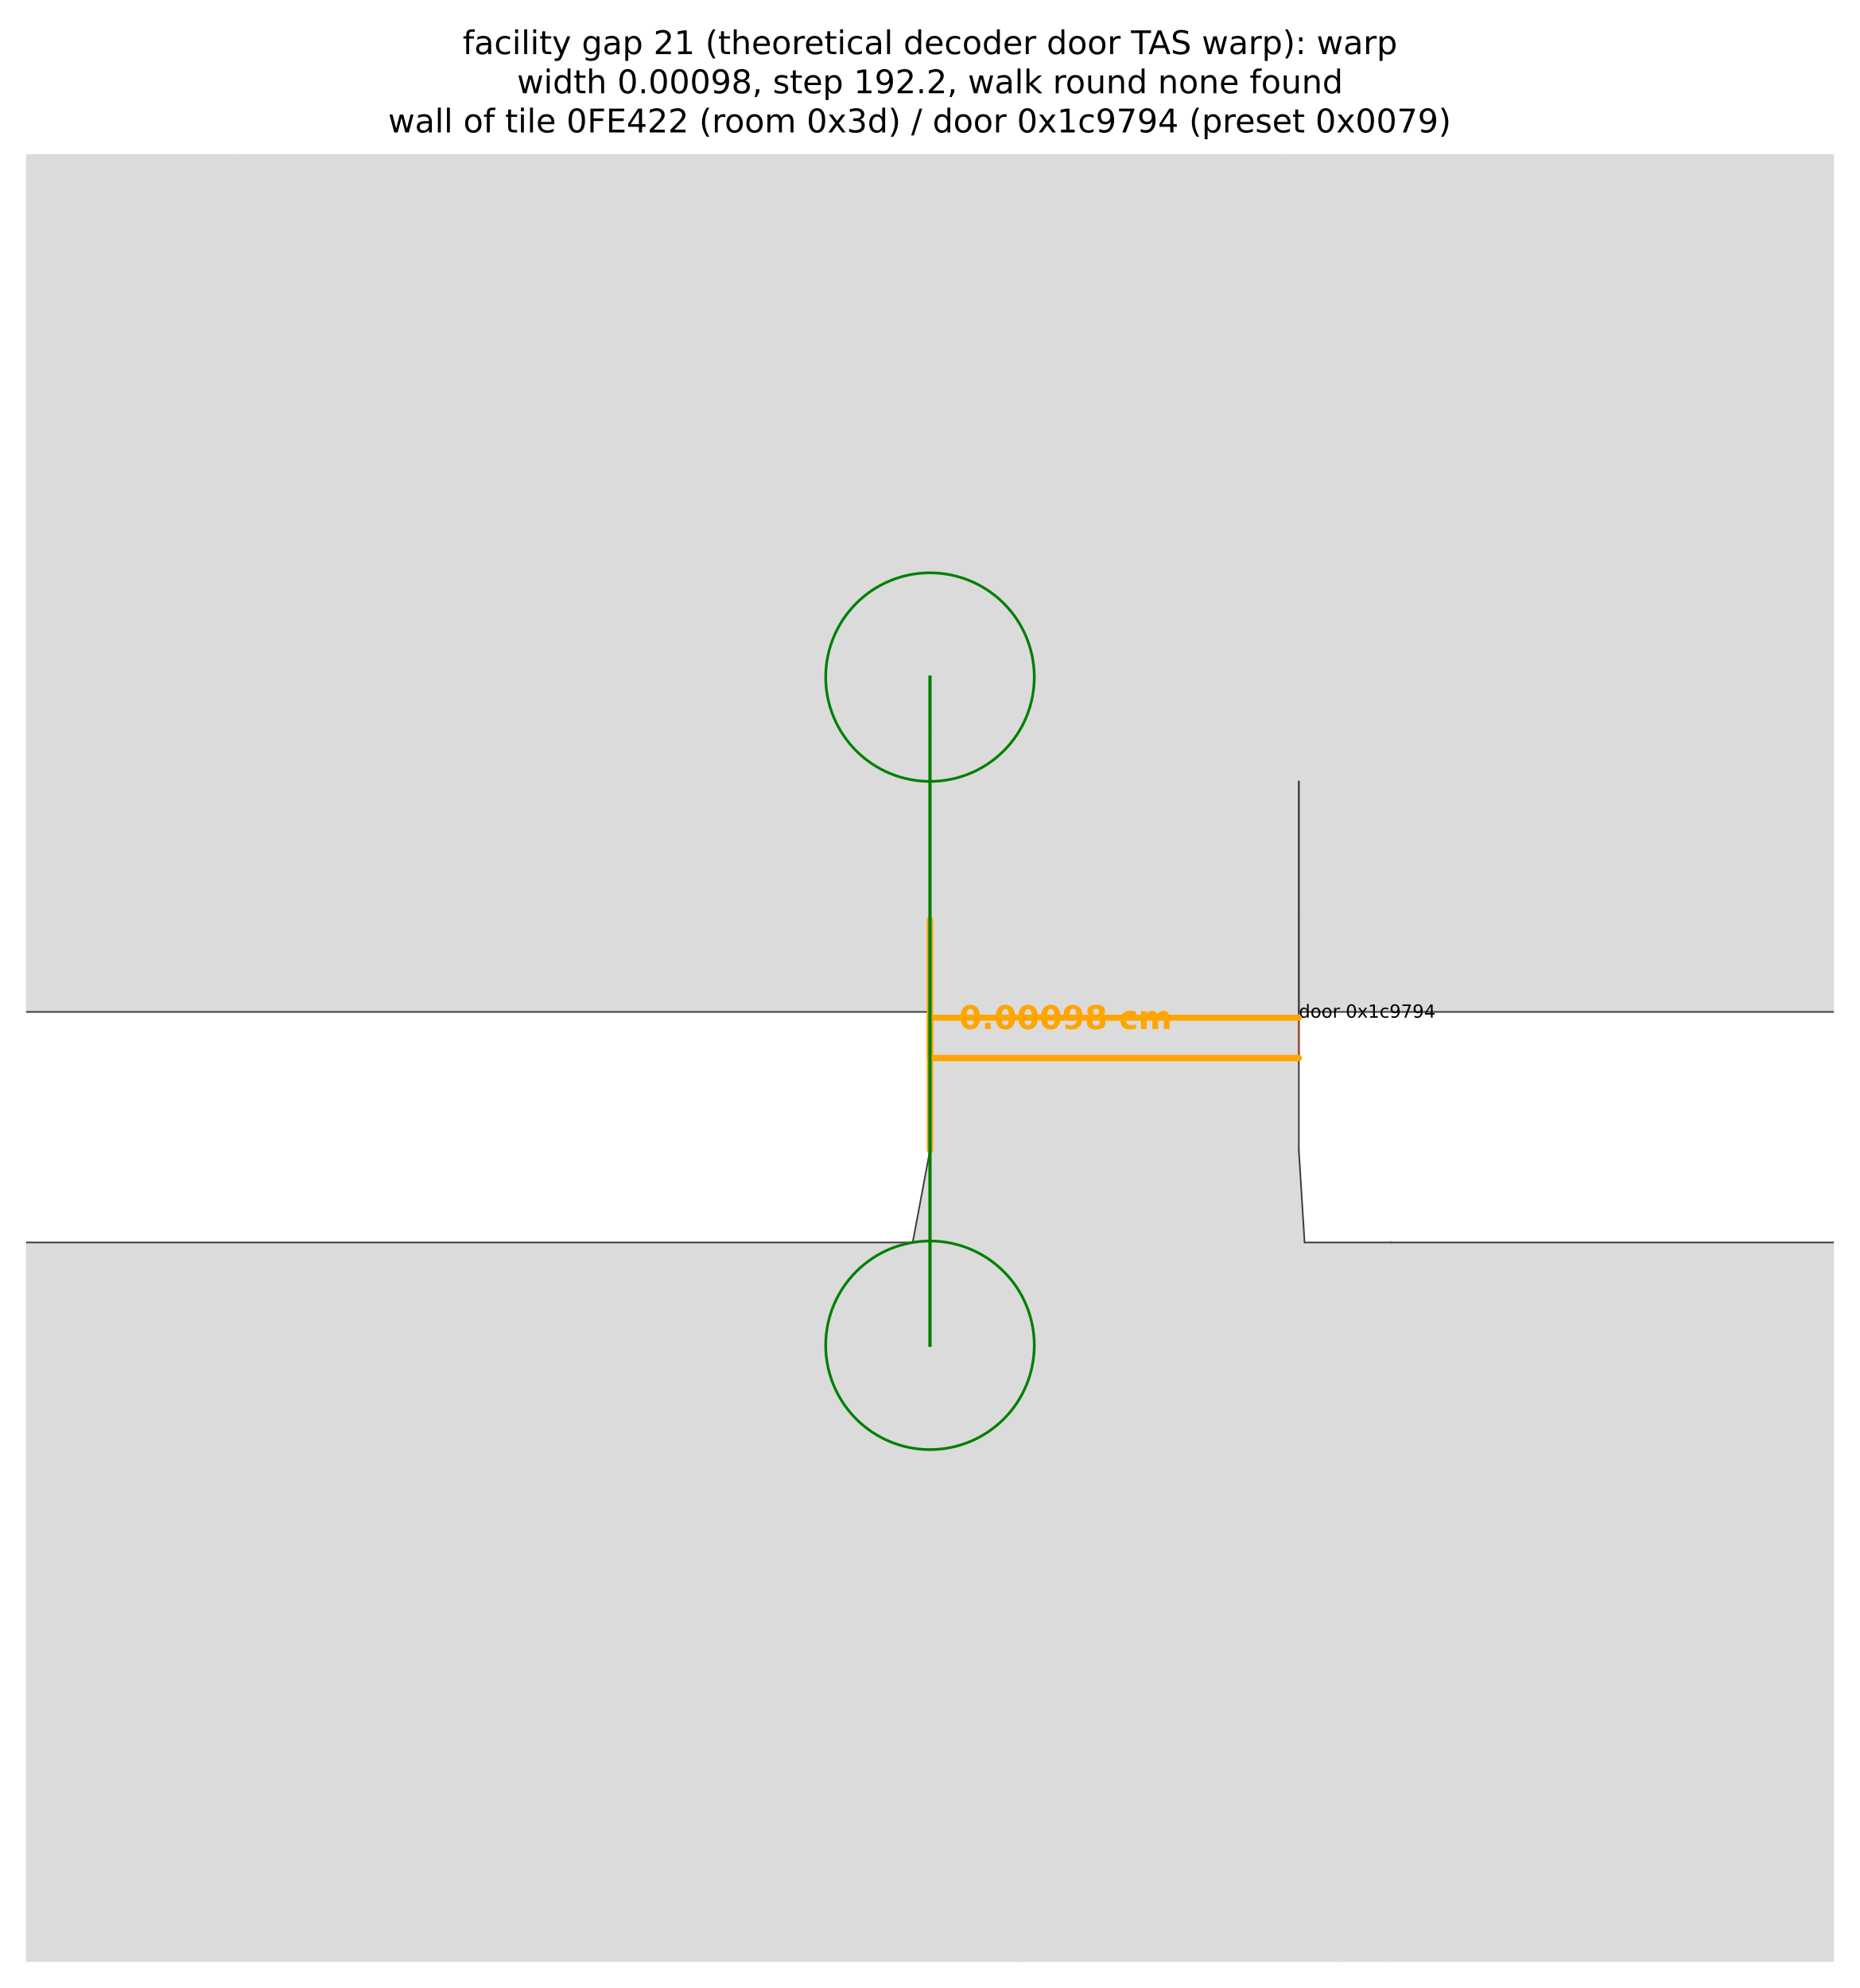
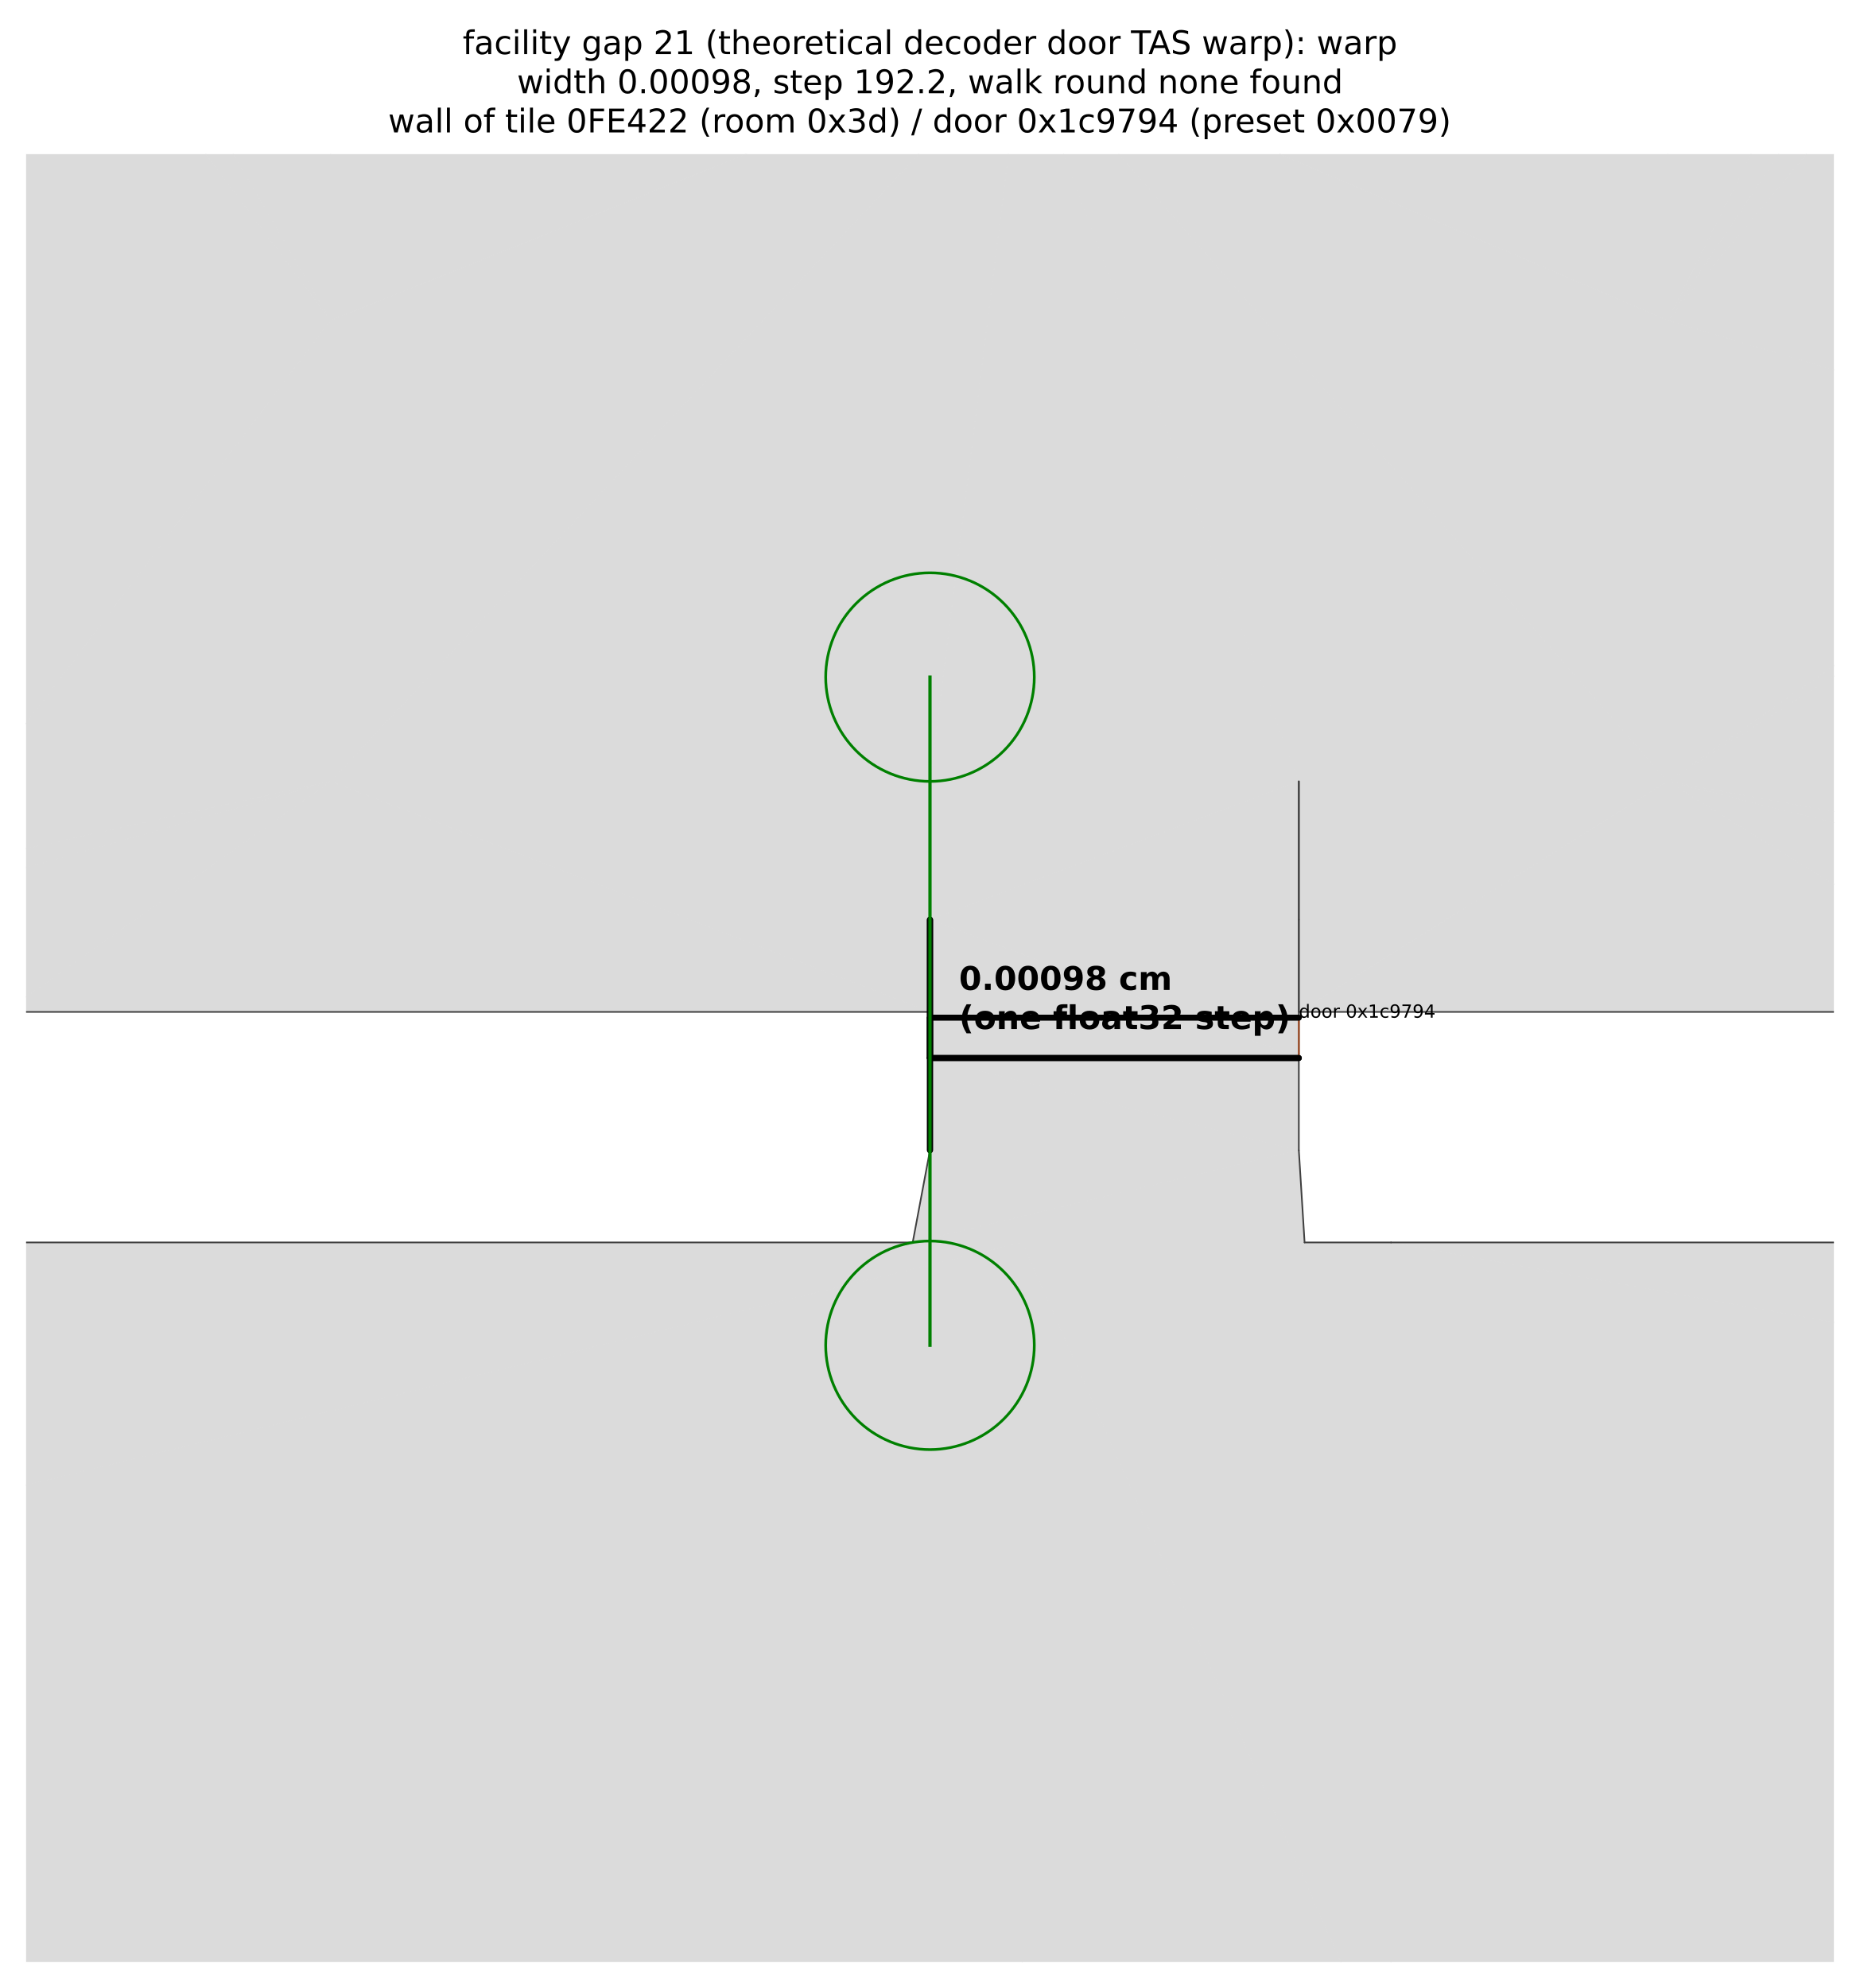
<svg xmlns="http://www.w3.org/2000/svg" width="513.36pt" height="548.704pt" viewBox="0 0 513.36 548.704" version="1.1">
  <style>path { vector-effect: non-scaling-stroke; }</style>
  <defs>
    <style type="text/css">*{stroke-linejoin: round; stroke-linecap: butt}</style>
  </defs>
  <g id="figure_1">
    <g id="patch_1">
      <path d="M 0 548.704  L 513.36 548.704  L 513.36 0  L 0 0  z " style="fill: #ffffff" />
    </g>
    <g id="axes_1">
      <g id="patch_2">
        <path d="M 1658.83 572.773  L 383.931 342.925  L 383.931 572.773  z " clip-path="url(#pb5d509a0ce)" style="fill: #dbdbdb; stroke: #dbdbdb; stroke-width: 0.3; stroke-linejoin: miter" />
      </g>
      <g id="patch_3">
        <path d="M 358.481 215.674  L 256.68 253.849  L 358.481 253.849  z " clip-path="url(#pb5d509a0ce)" style="fill: #dbdbdb; stroke: #dbdbdb; stroke-width: 0.3; stroke-linejoin: miter" />
      </g>
      <g id="patch_4">
        <path d="M 282.13 342.925  L -661.12 572.773  L 282.13 572.773  z " clip-path="url(#pb5d509a0ce)" style="fill: #dbdbdb; stroke: #dbdbdb; stroke-width: 0.3; stroke-linejoin: miter" />
      </g>
      <g id="patch_5">
        <path d="M 282.13 12.071  L 91.253 215.674  L 256.68 215.674  z " clip-path="url(#pb5d509a0ce)" style="fill: #dbdbdb; stroke: #dbdbdb; stroke-width: 0.3; stroke-linejoin: miter" />
      </g>
      <g id="patch_6">
        <path d="M 91.253 215.674  L 256.68 279.299  L 256.68 215.674  z " clip-path="url(#pb5d509a0ce)" style="fill: #dbdbdb; stroke: #dbdbdb; stroke-width: 0.3; stroke-linejoin: miter" />
      </g>
      <g id="patch_7">
        <path d="M 460.282 88.422  L 460.282 -217.776  L 282.13 12.071  z " clip-path="url(#pb5d509a0ce)" style="fill: #dbdbdb; stroke: #dbdbdb; stroke-width: 0.3; stroke-linejoin: miter" />
      </g>
      <g id="patch_8">
        <path d="M 1.382 279.299  L 91.253 215.674  L 1.382 241.124  z " clip-path="url(#pb5d509a0ce)" style="fill: #dbdbdb; stroke: #dbdbdb; stroke-width: 0.3; stroke-linejoin: miter" />
      </g>
      <g id="patch_9">
        <path d="M -24.068 -65.075  L 91.253 88.422  L 1.382 -65.075  z " clip-path="url(#pb5d509a0ce)" style="fill: #dbdbdb; stroke: #dbdbdb; stroke-width: 0.3; stroke-linejoin: miter" />
      </g>
      <g id="patch_10">
        <path d="M 460.282 88.422  L 562.878 -65.075  L 562.878 -115.975  z " clip-path="url(#pb5d509a0ce)" style="fill: #dbdbdb; stroke: #dbdbdb; stroke-width: 0.3; stroke-linejoin: miter" />
      </g>
      <g id="patch_11">
        <path d="M 601.054 126.598  L 588.328 126.598  L 460.282 215.674  z " clip-path="url(#pb5d509a0ce)" style="fill: #dbdbdb; stroke: #dbdbdb; stroke-width: 0.3; stroke-linejoin: miter" />
      </g>
      <g id="patch_12">
        <path d="M 1.382 279.299  L 256.68 279.299  L 358.481 279.299  z " clip-path="url(#pb5d509a0ce)" style="fill: #dbdbdb; stroke: #dbdbdb; stroke-width: 0.3; stroke-linejoin: miter" />
      </g>
      <g id="patch_13">
        <path d="M 1658.83 572.773  L 1887.882 342.925  L 383.931 342.925  z " clip-path="url(#pb5d509a0ce)" style="fill: #dbdbdb; stroke: #dbdbdb; stroke-width: 0.3; stroke-linejoin: miter" />
      </g>
      <g id="patch_14">
        <path d="M 358.481 215.674  L 256.68 215.674  L 256.68 253.849  z " clip-path="url(#pb5d509a0ce)" style="fill: #dbdbdb; stroke: #dbdbdb; stroke-width: 0.3; stroke-linejoin: miter" />
      </g>
      <g id="patch_15">
        <path d="M 282.13 342.925  L 251.908 342.925  L -661.12 342.925  L -661.12 572.773  z " clip-path="url(#pb5d509a0ce)" style="fill: #dbdbdb; stroke: #dbdbdb; stroke-width: 0.3; stroke-linejoin: miter" />
      </g>
      <g id="patch_16">
        <path d="M 282.13 12.071  L 256.68 215.674  L 358.481 215.674  z " clip-path="url(#pb5d509a0ce)" style="fill: #dbdbdb; stroke: #dbdbdb; stroke-width: 0.3; stroke-linejoin: miter" />
      </g>
      <g id="patch_17">
        <path d="M 91.253 215.674  L 1.382 279.299  L 256.68 279.299  z " clip-path="url(#pb5d509a0ce)" style="fill: #dbdbdb; stroke: #dbdbdb; stroke-width: 0.3; stroke-linejoin: miter" />
      </g>
      <g id="patch_18">
        <path d="M -24.068 -65.075  L -24.068 241.124  L 91.253 88.422  z " clip-path="url(#pb5d509a0ce)" style="fill: #dbdbdb; stroke: #dbdbdb; stroke-width: 0.3; stroke-linejoin: miter" />
      </g>
      <g id="patch_19">
        <path d="M 562.878 279.299  L 562.878 241.124  L 460.282 215.674  z " clip-path="url(#pb5d509a0ce)" style="fill: #dbdbdb; stroke: #dbdbdb; stroke-width: 0.3; stroke-linejoin: miter" />
      </g>
      <g id="patch_20">
        <path d="M 358.481 292.024  L 256.68 253.849  L 256.68 292.024  z " clip-path="url(#pb5d509a0ce)" style="fill: #dbdbdb; stroke: #dbdbdb; stroke-width: 0.3; stroke-linejoin: miter" />
      </g>
      <g id="patch_21">
        <path d="M 588.328 126.598  L 460.282 88.422  L 460.282 215.674  z " clip-path="url(#pb5d509a0ce)" style="fill: #dbdbdb; stroke: #dbdbdb; stroke-width: 0.3; stroke-linejoin: miter" />
      </g>
      <g id="patch_22">
        <path d="M 562.878 -115.975  L 460.282 -217.776  L 460.282 88.422  z " clip-path="url(#pb5d509a0ce)" style="fill: #dbdbdb; stroke: #dbdbdb; stroke-width: 0.3; stroke-linejoin: miter" />
      </g>
      <g id="patch_23">
        <path d="M 358.481 317.475  L 256.68 292.024  L 256.68 317.475  z " clip-path="url(#pb5d509a0ce)" style="fill: #dbdbdb; stroke: #dbdbdb; stroke-width: 0.3; stroke-linejoin: miter" />
      </g>
      <g id="patch_24">
        <path d="M 383.931 572.773  L 282.13 342.925  L 282.13 572.773  z " clip-path="url(#pb5d509a0ce)" style="fill: #dbdbdb; stroke: #dbdbdb; stroke-width: 0.3; stroke-linejoin: miter" />
      </g>
      <g id="patch_25">
        <path d="M 460.282 215.674  L 282.13 12.071  L 358.481 215.674  z " clip-path="url(#pb5d509a0ce)" style="fill: #dbdbdb; stroke: #dbdbdb; stroke-width: 0.3; stroke-linejoin: miter" />
      </g>
      <g id="patch_26">
        <path d="M 358.481 279.299  L 460.282 215.674  L 358.481 215.674  z " clip-path="url(#pb5d509a0ce)" style="fill: #dbdbdb; stroke: #dbdbdb; stroke-width: 0.3; stroke-linejoin: miter" />
      </g>
      <g id="patch_27">
        <path d="M 91.253 -217.776  L 91.253 88.422  L 282.13 12.071  z " clip-path="url(#pb5d509a0ce)" style="fill: #dbdbdb; stroke: #dbdbdb; stroke-width: 0.3; stroke-linejoin: miter" />
      </g>
      <g id="patch_28">
        <path d="M -24.068 241.124  L 91.253 215.674  L 91.253 88.422  z " clip-path="url(#pb5d509a0ce)" style="fill: #dbdbdb; stroke: #dbdbdb; stroke-width: 0.3; stroke-linejoin: miter" />
      </g>
      <g id="patch_29">
        <path d="M 601.054 241.124  L 460.282 215.674  L 562.878 241.124  z " clip-path="url(#pb5d509a0ce)" style="fill: #dbdbdb; stroke: #dbdbdb; stroke-width: 0.3; stroke-linejoin: miter" />
      </g>
      <g id="patch_30">
        <path d="M 251.908 342.925  L 358.481 317.475  L 256.68 317.475  z " clip-path="url(#pb5d509a0ce)" style="fill: #dbdbdb; stroke: #dbdbdb; stroke-width: 0.3; stroke-linejoin: miter" />
      </g>
      <g id="patch_31">
        <path d="M 358.481 292.024  L 358.481 253.849  L 256.68 253.849  z " clip-path="url(#pb5d509a0ce)" style="fill: #dbdbdb; stroke: #dbdbdb; stroke-width: 0.3; stroke-linejoin: miter" />
      </g>
      <g id="patch_32">
        <path d="M 588.328 -65.075  L 460.282 88.422  L 588.328 126.598  z " clip-path="url(#pb5d509a0ce)" style="fill: #dbdbdb; stroke: #dbdbdb; stroke-width: 0.3; stroke-linejoin: miter" />
      </g>
      <g id="patch_33">
        <path d="M 358.481 317.475  L 358.481 292.024  L 256.68 292.024  z " clip-path="url(#pb5d509a0ce)" style="fill: #dbdbdb; stroke: #dbdbdb; stroke-width: 0.3; stroke-linejoin: miter" />
      </g>
      <g id="patch_34">
        <path d="M 383.931 572.773  L 383.931 342.925  L 360.072 342.925  L 282.13 342.925  z " clip-path="url(#pb5d509a0ce)" style="fill: #dbdbdb; stroke: #dbdbdb; stroke-width: 0.3; stroke-linejoin: miter" />
      </g>
      <g id="patch_35">
        <path d="M 282.13 12.071  L 91.253 88.422  L 91.253 215.674  z " clip-path="url(#pb5d509a0ce)" style="fill: #dbdbdb; stroke: #dbdbdb; stroke-width: 0.3; stroke-linejoin: miter" />
      </g>
      <g id="patch_36">
        <path d="M 460.282 88.422  L 282.13 12.071  L 460.282 215.674  z " clip-path="url(#pb5d509a0ce)" style="fill: #dbdbdb; stroke: #dbdbdb; stroke-width: 0.3; stroke-linejoin: miter" />
      </g>
      <g id="patch_37">
        <path d="M 358.481 279.299  L 562.878 279.299  L 460.282 215.674  z " clip-path="url(#pb5d509a0ce)" style="fill: #dbdbdb; stroke: #dbdbdb; stroke-width: 0.3; stroke-linejoin: miter" />
      </g>
      <g id="patch_38">
        <path d="M 1.382 -65.075  L 91.253 88.422  L 91.253 -217.776  z " clip-path="url(#pb5d509a0ce)" style="fill: #dbdbdb; stroke: #dbdbdb; stroke-width: 0.3; stroke-linejoin: miter" />
      </g>
      <g id="patch_39">
        <path d="M 601.054 126.598  L 460.282 215.674  L 601.054 241.124  L 601.054 139.323  z " clip-path="url(#pb5d509a0ce)" style="fill: #dbdbdb; stroke: #dbdbdb; stroke-width: 0.3; stroke-linejoin: miter" />
      </g>
      <g id="patch_40">
        <path d="M 1.382 241.124  L 91.253 215.674  L -24.068 241.124  z " clip-path="url(#pb5d509a0ce)" style="fill: #dbdbdb; stroke: #dbdbdb; stroke-width: 0.3; stroke-linejoin: miter" />
      </g>
      <g id="patch_41">
        <path d="M 251.908 342.925  L 282.13 342.925  L 360.072 342.925  L 358.481 317.475  z " clip-path="url(#pb5d509a0ce)" style="fill: #dbdbdb; stroke: #dbdbdb; stroke-width: 0.3; stroke-linejoin: miter" />
      </g>
      <g id="patch_42">
        <path d="M 1.382 279.299  L 358.481 279.299  L 562.878 279.299  L 358.481 279.299  L 256.68 279.299  z " clip-path="url(#pb5d509a0ce)" style="fill: #dbdbdb; stroke: #dbdbdb; stroke-width: 0.3; stroke-linejoin: miter" />
      </g>
      <g id="patch_43">
        <path d="M 588.328 -65.075  L 562.878 -65.075  L 460.282 88.422  z " clip-path="url(#pb5d509a0ce)" style="fill: #dbdbdb; stroke: #dbdbdb; stroke-width: 0.3; stroke-linejoin: miter" />
      </g>
      <g id="line2d_1">
        <path clip-path="url(#pb5d509a0ce)" style="fill: none; stroke: #404040; stroke-width: 0.6; stroke-linecap: round" />
      </g>
      <g id="line2d_2">
        <path d="M 358.481 253.849  L 358.481 215.674  " clip-path="url(#pb5d509a0ce)" style="fill: none; stroke: #404040; stroke-width: 0.6; stroke-linecap: round" />
      </g>
      <g id="line2d_3">
        <path clip-path="url(#pb5d509a0ce)" style="fill: none; stroke: #404040; stroke-width: 0.6; stroke-linecap: round" />
      </g>
      <g id="line2d_4">
        <path d="M 256.68 279.299  L 256.68 215.674  " clip-path="url(#pb5d509a0ce)" style="fill: none; stroke: #404040; stroke-width: 0.6; stroke-linecap: round" />
      </g>
      <g id="line2d_5">
        <path d="M 1.382 241.124  L 1.382 279.299  " clip-path="url(#pb5d509a0ce)" style="fill: none; stroke: #404040; stroke-width: 0.6; stroke-linecap: round" />
      </g>
      <g id="line2d_6">
        <path clip-path="url(#pb5d509a0ce)" style="fill: none; stroke: #404040; stroke-width: 0.6; stroke-linecap: round" />
      </g>
      <g id="line2d_7">
        <path clip-path="url(#pb5d509a0ce)" style="fill: none; stroke: #404040; stroke-width: 0.6; stroke-linecap: round" />
      </g>
      <g id="line2d_8">
        <path clip-path="url(#pb5d509a0ce)" style="fill: none; stroke: #404040; stroke-width: 0.6; stroke-linecap: round" />
      </g>
      <g id="line2d_9">
        <path d="M 1.382 279.299  L 256.68 279.299  " clip-path="url(#pb5d509a0ce)" style="fill: none; stroke: #404040; stroke-width: 0.6; stroke-linecap: round" />
      </g>
      <g id="line2d_10">
        <path d="M 514.36 342.925  L 383.931 342.925  " clip-path="url(#pb5d509a0ce)" style="fill: none; stroke: #404040; stroke-width: 0.6; stroke-linecap: round" />
      </g>
      <g id="line2d_11">
        <path d="M 256.68 215.674  L 256.68 253.849  " clip-path="url(#pb5d509a0ce)" style="fill: none; stroke: #404040; stroke-width: 0.6; stroke-linecap: round" />
      </g>
      <g id="line2d_12">
        <path d="M 251.908 342.925  L -1 342.925  " clip-path="url(#pb5d509a0ce)" style="fill: none; stroke: #404040; stroke-width: 0.6; stroke-linecap: round" />
      </g>
      <g id="line2d_13">
        <path clip-path="url(#pb5d509a0ce)" style="fill: none; stroke: #404040; stroke-width: 0.6; stroke-linecap: round" />
      </g>
      <g id="line2d_14">
        <path clip-path="url(#pb5d509a0ce)" style="fill: none; stroke: #404040; stroke-width: 0.6; stroke-linecap: round" />
      </g>
      <g id="line2d_15">
        <path clip-path="url(#pb5d509a0ce)" style="fill: none; stroke: #404040; stroke-width: 0.6; stroke-linecap: round" />
      </g>
      <g id="line2d_16">
        <path d="M 256.68 253.849  L 256.68 292.024  " clip-path="url(#pb5d509a0ce)" style="fill: none; stroke: #404040; stroke-width: 0.6; stroke-linecap: round" />
      </g>
      <g id="line2d_17">
        <path d="M 256.68 292.024  L 256.68 317.475  " clip-path="url(#pb5d509a0ce)" style="fill: none; stroke: #404040; stroke-width: 0.6; stroke-linecap: round" />
      </g>
      <g id="line2d_18">
        <path d="M 358.481 215.674  L 358.481 279.299  " clip-path="url(#pb5d509a0ce)" style="fill: none; stroke: #404040; stroke-width: 0.6; stroke-linecap: round" />
      </g>
      <g id="line2d_19">
        <path clip-path="url(#pb5d509a0ce)" style="fill: none; stroke: #404040; stroke-width: 0.6; stroke-linecap: round" />
      </g>
      <g id="line2d_20">
        <path d="M 256.68 317.475  L 251.908 342.925  " clip-path="url(#pb5d509a0ce)" style="fill: none; stroke: #404040; stroke-width: 0.6; stroke-linecap: round" />
      </g>
      <g id="line2d_21">
        <path d="M 358.481 292.024  L 358.481 253.849  " clip-path="url(#pb5d509a0ce)" style="fill: none; stroke: #404040; stroke-width: 0.6; stroke-linecap: round" />
      </g>
      <g id="line2d_22">
        <path clip-path="url(#pb5d509a0ce)" style="fill: none; stroke: #404040; stroke-width: 0.6; stroke-linecap: round" />
      </g>
      <g id="line2d_23">
        <path d="M 358.481 317.475  L 358.481 292.024  " clip-path="url(#pb5d509a0ce)" style="fill: none; stroke: #404040; stroke-width: 0.6; stroke-linecap: round" />
      </g>
      <g id="line2d_24">
        <path d="M 383.931 342.925  L 360.072 342.925  " clip-path="url(#pb5d509a0ce)" style="fill: none; stroke: #404040; stroke-width: 0.6; stroke-linecap: round" />
      </g>
      <g id="line2d_25">
        <path clip-path="url(#pb5d509a0ce)" style="fill: none; stroke: #404040; stroke-width: 0.6; stroke-linecap: round" />
      </g>
      <g id="line2d_26">
        <path d="M -1 241.124  L 1.382 241.124  " clip-path="url(#pb5d509a0ce)" style="fill: none; stroke: #404040; stroke-width: 0.6; stroke-linecap: round" />
      </g>
      <g id="line2d_27">
        <path d="M 360.072 342.925  L 358.481 317.475  " clip-path="url(#pb5d509a0ce)" style="fill: none; stroke: #404040; stroke-width: 0.6; stroke-linecap: round" />
      </g>
      <g id="line2d_28">
        <path d="M 358.481 279.299  L 514.36 279.299  " clip-path="url(#pb5d509a0ce)" style="fill: none; stroke: #404040; stroke-width: 0.6; stroke-linecap: round" />
      </g>
      <g id="line2d_29">
        <path clip-path="url(#pb5d509a0ce)" style="fill: none; stroke: #404040; stroke-width: 0.6; stroke-linecap: round" />
      </g>
      <g id="line2d_30">
        <path clip-path="url(#pb5d509a0ce)" style="fill: none; stroke: #a0522d; stroke-width: 0.7; stroke-linecap: square" />
      </g>
      <g id="text_1">
        <g clip-path="url(#pb5d509a0ce)">
          <text style="font-size: 5px; font-family: 'DejaVu Sans', 'Bitstream Vera Sans', 'Computer Modern Sans Serif', 'Lucida Grande', 'Verdana', 'Geneva', 'Lucid', 'Arial', 'Helvetica', 'Avant Garde', sans-serif; text-anchor: start" x="612.189" y="139.323" transform="rotate(-0 612.1885 139.3228)">door 0x1c8e84</text>
        </g>
      </g>
      <g id="line2d_31">
        <path d="M 358.482 280.89  L 358.482 292.024  L 256.68 292.024  L 256.68 280.89  L 358.482 280.89  " clip-path="url(#pb5d509a0ce)" style="fill: none; stroke: #a0522d; stroke-width: 0.7; stroke-linecap: square" />
      </g>
      <g id="text_2">
        <g clip-path="url(#pb5d509a0ce)">
          <text style="font-size: 5px; font-family: 'DejaVu Sans', 'Bitstream Vera Sans', 'Computer Modern Sans Serif', 'Lucida Grande', 'Verdana', 'Geneva', 'Lucid', 'Arial', 'Helvetica', 'Avant Garde', sans-serif; text-anchor: start" x="358.482" y="280.89" transform="rotate(-0 358.4815 280.8899)">door 0x1c9794</text>
        </g>
      </g>
      <g id="line2d_32">
        <path clip-path="url(#pb5d509a0ce)" style="fill: none; stroke: #a0522d; stroke-width: 0.7; stroke-linecap: square" />
      </g>
      <g id="text_3">
        <g clip-path="url(#pb5d509a0ce)">
          <text style="font-size: 5px; font-family: 'DejaVu Sans', 'Bitstream Vera Sans', 'Computer Modern Sans Serif', 'Lucida Grande', 'Verdana', 'Geneva', 'Lucid', 'Arial', 'Helvetica', 'Avant Garde', sans-serif; text-anchor: start" x="1946.736" y="598.223" transform="rotate(-0 1946.736 598.2228)">door 0x1c9994</text>
        </g>
      </g>
      <g id="text_4">
        <text style="font-size: 9px; font-family: 'DejaVu Sans', 'Bitstream Vera Sans', 'Computer Modern Sans Serif', 'Lucida Grande', 'Verdana', 'Geneva', 'Lucid', 'Arial', 'Helvetica', 'Avant Garde', sans-serif" transform="translate(127.6995 14.93947)">facility gap 21 (theoretical decoder door TAS warp): warp</text>
        <text style="font-size: 9px; font-family: 'DejaVu Sans', 'Bitstream Vera Sans', 'Computer Modern Sans Serif', 'Lucida Grande', 'Verdana', 'Geneva', 'Lucid', 'Arial', 'Helvetica', 'Avant Garde', sans-serif" transform="translate(142.6971 25.74193)">width 0.00098, step 192.2, walk round none found</text>
        <text style="font-size: 9px; font-family: 'DejaVu Sans', 'Bitstream Vera Sans', 'Computer Modern Sans Serif', 'Lucida Grande', 'Verdana', 'Geneva', 'Lucid', 'Arial', 'Helvetica', 'Avant Garde', sans-serif" transform="translate(107.1359 36.5444)">wall of tile 0FE422 (room 0x3d)  /  door 0x1c9794 (preset 0x0079)</text>
      </g>
      <g id="line2d_33">
-         <path d="M 256.68 253.849  L 256.68 292.024  " clip-path="url(#pb5d509a0ce)" style="fill: none; stroke: #ffa500; stroke-width: 2.2; stroke-linecap: round" />
+         <path d="M 256.68 253.849  L 256.68 292.024  " clip-path="url(#pb5d509a0ce)" style="fill: none; stroke: #000000; stroke-width: 2.2; stroke-linecap: round" />
      </g>
      <g id="line2d_34">
-         <path d="M 358.482 292.024  L 256.68 292.024  " clip-path="url(#pb5d509a0ce)" style="fill: none; stroke: #ffa500; stroke-width: 2.2; stroke-linecap: round" />
+         <path d="M 358.482 292.024  L 256.68 292.024  " clip-path="url(#pb5d509a0ce)" style="fill: none; stroke: #000000; stroke-width: 2.2; stroke-linecap: round" />
      </g>
      <g id="line2d_35">
-         <path d="M 256.68 253.849  L 256.68 292.024  " clip-path="url(#pb5d509a0ce)" style="fill: none; stroke: #ffa500; stroke-width: 2.2; stroke-linecap: round" />
+         <path d="M 256.68 253.849  L 256.68 292.024  " clip-path="url(#pb5d509a0ce)" style="fill: none; stroke: #000000; stroke-width: 2.2; stroke-linecap: round" />
      </g>
      <g id="line2d_36">
-         <path d="M 256.68 292.024  L 256.68 280.89  " clip-path="url(#pb5d509a0ce)" style="fill: none; stroke: #ffa500; stroke-width: 2.2; stroke-linecap: round" />
+         <path d="M 256.68 292.024  L 256.68 280.89  " clip-path="url(#pb5d509a0ce)" style="fill: none; stroke: #000000; stroke-width: 2.2; stroke-linecap: round" />
      </g>
      <g id="line2d_37">
-         <path d="M 256.68 253.849  L 256.68 292.024  " clip-path="url(#pb5d509a0ce)" style="fill: none; stroke: #ffa500; stroke-width: 2.2; stroke-linecap: round" />
+         <path d="M 256.68 253.849  L 256.68 292.024  " clip-path="url(#pb5d509a0ce)" style="fill: none; stroke: #000000; stroke-width: 2.2; stroke-linecap: round" />
      </g>
      <g id="line2d_38">
-         <path d="M 256.68 280.89  L 358.482 280.89  " clip-path="url(#pb5d509a0ce)" style="fill: none; stroke: #ffa500; stroke-width: 2.2; stroke-linecap: round" />
+         <path d="M 256.68 280.89  L 358.482 280.89  " clip-path="url(#pb5d509a0ce)" style="fill: none; stroke: #000000; stroke-width: 2.2; stroke-linecap: round" />
      </g>
      <g id="line2d_39">
-         <path d="M 256.68 292.024  L 256.68 317.475  " clip-path="url(#pb5d509a0ce)" style="fill: none; stroke: #ffa500; stroke-width: 2.2; stroke-linecap: round" />
+         <path d="M 256.68 292.024  L 256.68 317.475  " clip-path="url(#pb5d509a0ce)" style="fill: none; stroke: #000000; stroke-width: 2.2; stroke-linecap: round" />
      </g>
      <g id="line2d_40">
-         <path d="M 358.482 292.024  L 256.68 292.024  " clip-path="url(#pb5d509a0ce)" style="fill: none; stroke: #ffa500; stroke-width: 2.2; stroke-linecap: round" />
+         <path d="M 358.482 292.024  L 256.68 292.024  " clip-path="url(#pb5d509a0ce)" style="fill: none; stroke: #000000; stroke-width: 2.2; stroke-linecap: round" />
      </g>
      <g id="line2d_41">
-         <path d="M 256.68 292.024  L 256.68 317.475  " clip-path="url(#pb5d509a0ce)" style="fill: none; stroke: #ffa500; stroke-width: 2.2; stroke-linecap: round" />
+         <path d="M 256.68 292.024  L 256.68 317.475  " clip-path="url(#pb5d509a0ce)" style="fill: none; stroke: #000000; stroke-width: 2.2; stroke-linecap: round" />
      </g>
      <g id="line2d_42">
-         <path d="M 256.68 292.024  L 256.68 280.89  " clip-path="url(#pb5d509a0ce)" style="fill: none; stroke: #ffa500; stroke-width: 2.2; stroke-linecap: round" />
+         <path d="M 256.68 292.024  L 256.68 280.89  " clip-path="url(#pb5d509a0ce)" style="fill: none; stroke: #000000; stroke-width: 2.2; stroke-linecap: round" />
      </g>
      <g id="line2d_43">
-         <path d="M 256.68 292.024  L 256.68 292.024  " clip-path="url(#pb5d509a0ce)" style="fill: none; stroke-dasharray: 1,1.65; stroke-dashoffset: 0; stroke: #ffa500" />
+         <path d="M 256.68 292.024  L 256.68 292.024  " clip-path="url(#pb5d509a0ce)" style="fill: none; stroke-dasharray: 1,1.65; stroke-dashoffset: 0; stroke: #000000" />
      </g>
      <g id="line2d_44">
-         <path d="M 256.68 286.457  L 256.68 286.457  " clip-path="url(#pb5d509a0ce)" style="fill: none; stroke-dasharray: 1,1.65; stroke-dashoffset: 0; stroke: #ffa500" />
+         <path d="M 256.68 286.457  L 256.68 286.457  " clip-path="url(#pb5d509a0ce)" style="fill: none; stroke-dasharray: 1,1.65; stroke-dashoffset: 0; stroke: #000000" />
      </g>
      <g id="line2d_45">
-         <path d="M 256.68 280.89  L 256.68 280.89  " clip-path="url(#pb5d509a0ce)" style="fill: none; stroke-dasharray: 1,1.65; stroke-dashoffset: 0; stroke: #ffa500" />
+         <path d="M 256.68 280.89  L 256.68 280.89  " clip-path="url(#pb5d509a0ce)" style="fill: none; stroke-dasharray: 1,1.65; stroke-dashoffset: 0; stroke: #000000" />
      </g>
      <g id="line2d_46">
-         <path d="M 256.68 292.024  L 256.68 292.024  " clip-path="url(#pb5d509a0ce)" style="fill: none; stroke-dasharray: 1,1.65; stroke-dashoffset: 0; stroke: #ffa500" />
+         <path d="M 256.68 292.024  L 256.68 292.024  " clip-path="url(#pb5d509a0ce)" style="fill: none; stroke-dasharray: 1,1.65; stroke-dashoffset: 0; stroke: #000000" />
      </g>
      <g id="line2d_47">
-         <path d="M 256.68 292.024  L 256.68 292.024  " clip-path="url(#pb5d509a0ce)" style="fill: none; stroke-dasharray: 1,1.65; stroke-dashoffset: 0; stroke: #ffa500" />
+         <path d="M 256.68 292.024  L 256.68 292.024  " clip-path="url(#pb5d509a0ce)" style="fill: none; stroke-dasharray: 1,1.65; stroke-dashoffset: 0; stroke: #000000" />
      </g>
      <g id="line2d_48">
        <path d="M 256.68 186.887  L 256.68 371.313  " clip-path="url(#pb5d509a0ce)" style="fill: none; stroke: #008000; stroke-width: 1.2; stroke-linecap: square" />
      </g>
      <g id="patch_44">
        <path d="M 256.68 215.673  C 264.314 215.673 271.637 212.64 277.035 207.242  C 282.433 201.844 285.466 194.521 285.466 186.887  C 285.466 179.253 282.433 171.93 277.035 166.532  C 271.637 161.134 264.314 158.101 256.68 158.101  C 249.046 158.101 241.723 161.134 236.325 166.532  C 230.927 171.93 227.894 179.253 227.894 186.887  C 227.894 194.521 230.927 201.844 236.325 207.242  C 241.723 212.64 249.046 215.673 256.68 215.673  L 256.68 215.673  z " clip-path="url(#pb5d509a0ce)" style="fill: none; stroke: #008000; stroke-linejoin: miter" />
      </g>
      <g id="patch_45">
        <path d="M 256.68 400.099  C 264.314 400.099 271.637 397.066 277.035 391.668  C 282.433 386.27 285.466 378.947 285.466 371.313  C 285.466 363.679 282.433 356.356 277.035 350.958  C 271.637 345.56 264.314 342.527 256.68 342.527  C 249.046 342.527 241.723 345.56 236.325 350.958  C 230.927 356.356 227.894 363.679 227.894 371.313  C 227.894 378.947 230.927 386.27 236.325 391.668  C 241.723 397.066 249.046 400.099 256.68 400.099  L 256.68 400.099  z " clip-path="url(#pb5d509a0ce)" style="fill: none; stroke: #008000; stroke-linejoin: miter" />
      </g>
      <g id="text_5">
-         <text style="font-weight: 700; font-size: 9px; font-family: 'DejaVu Sans', 'Bitstream Vera Sans', 'Computer Modern Sans Serif', 'Lucida Grande', 'Verdana', 'Geneva', 'Lucid', 'Arial', 'Helvetica', 'Avant Garde', sans-serif; text-anchor: start; fill: #ffa500" x="264.68" y="284.024" transform="rotate(-0 264.68 284.0244)">0.00098 cm</text>
+         <text style="font-weight: 700; font-size: 9px; font-family: 'DejaVu Sans', 'Bitstream Vera Sans', 'Computer Modern Sans Serif', 'Lucida Grande', 'Verdana', 'Geneva', 'Lucid', 'Arial', 'Helvetica', 'Avant Garde', sans-serif" transform="translate(264.68 273.2219)">0.00098 cm</text>
+         <text style="font-weight: 700; font-size: 9px; font-family: 'DejaVu Sans', 'Bitstream Vera Sans', 'Computer Modern Sans Serif', 'Lucida Grande', 'Verdana', 'Geneva', 'Lucid', 'Arial', 'Helvetica', 'Avant Garde', sans-serif" transform="translate(264.68 284.0244)">(one float32 step)</text>
      </g>
    </g>
  </g>
  <defs>
    <clipPath id="pb5d509a0ce">
      <rect x="7.2" y="42.544" width="498.96" height="498.96" />
    </clipPath>
  </defs>
</svg>
